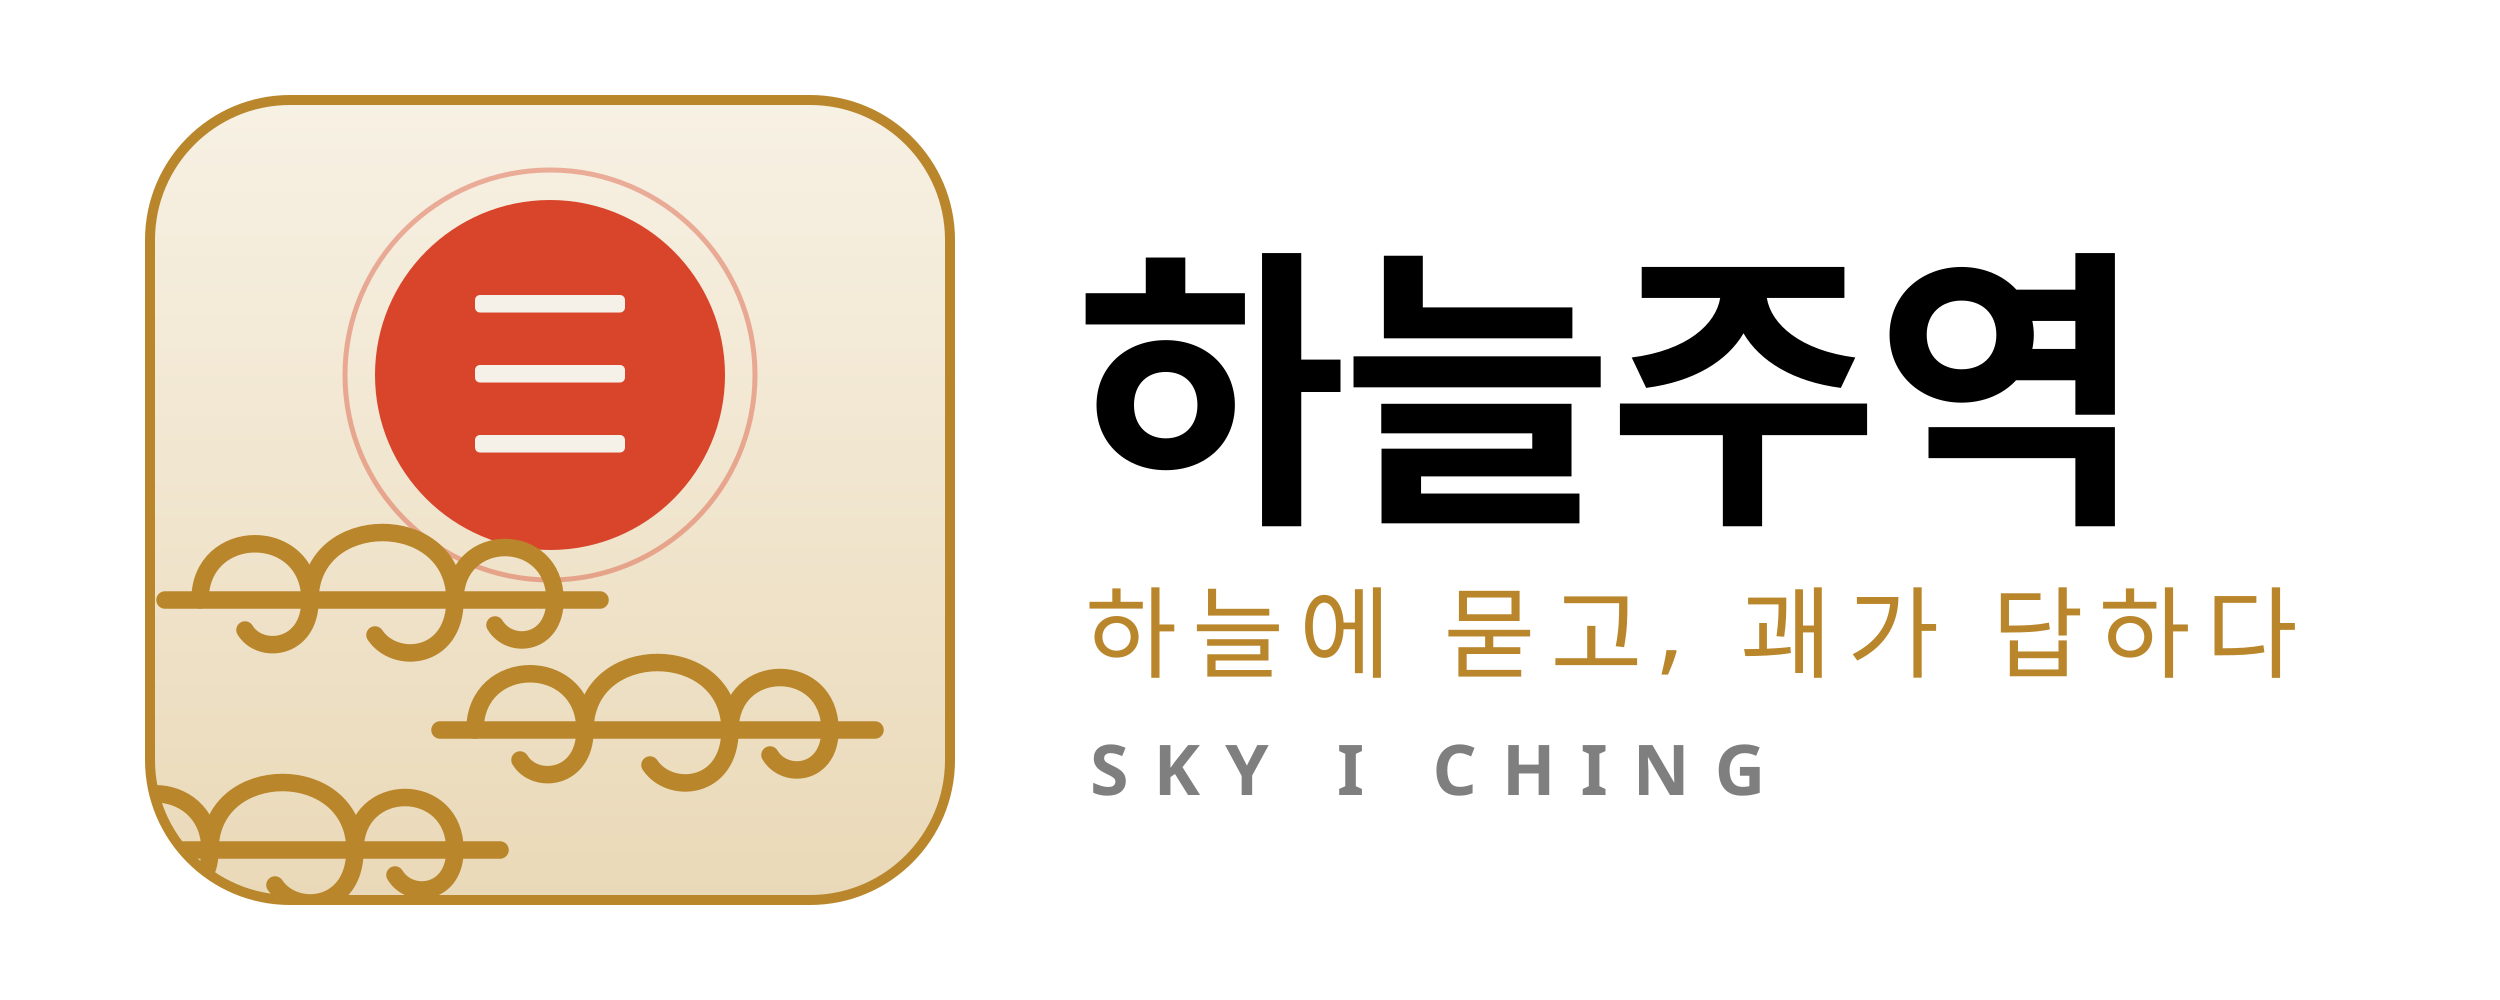
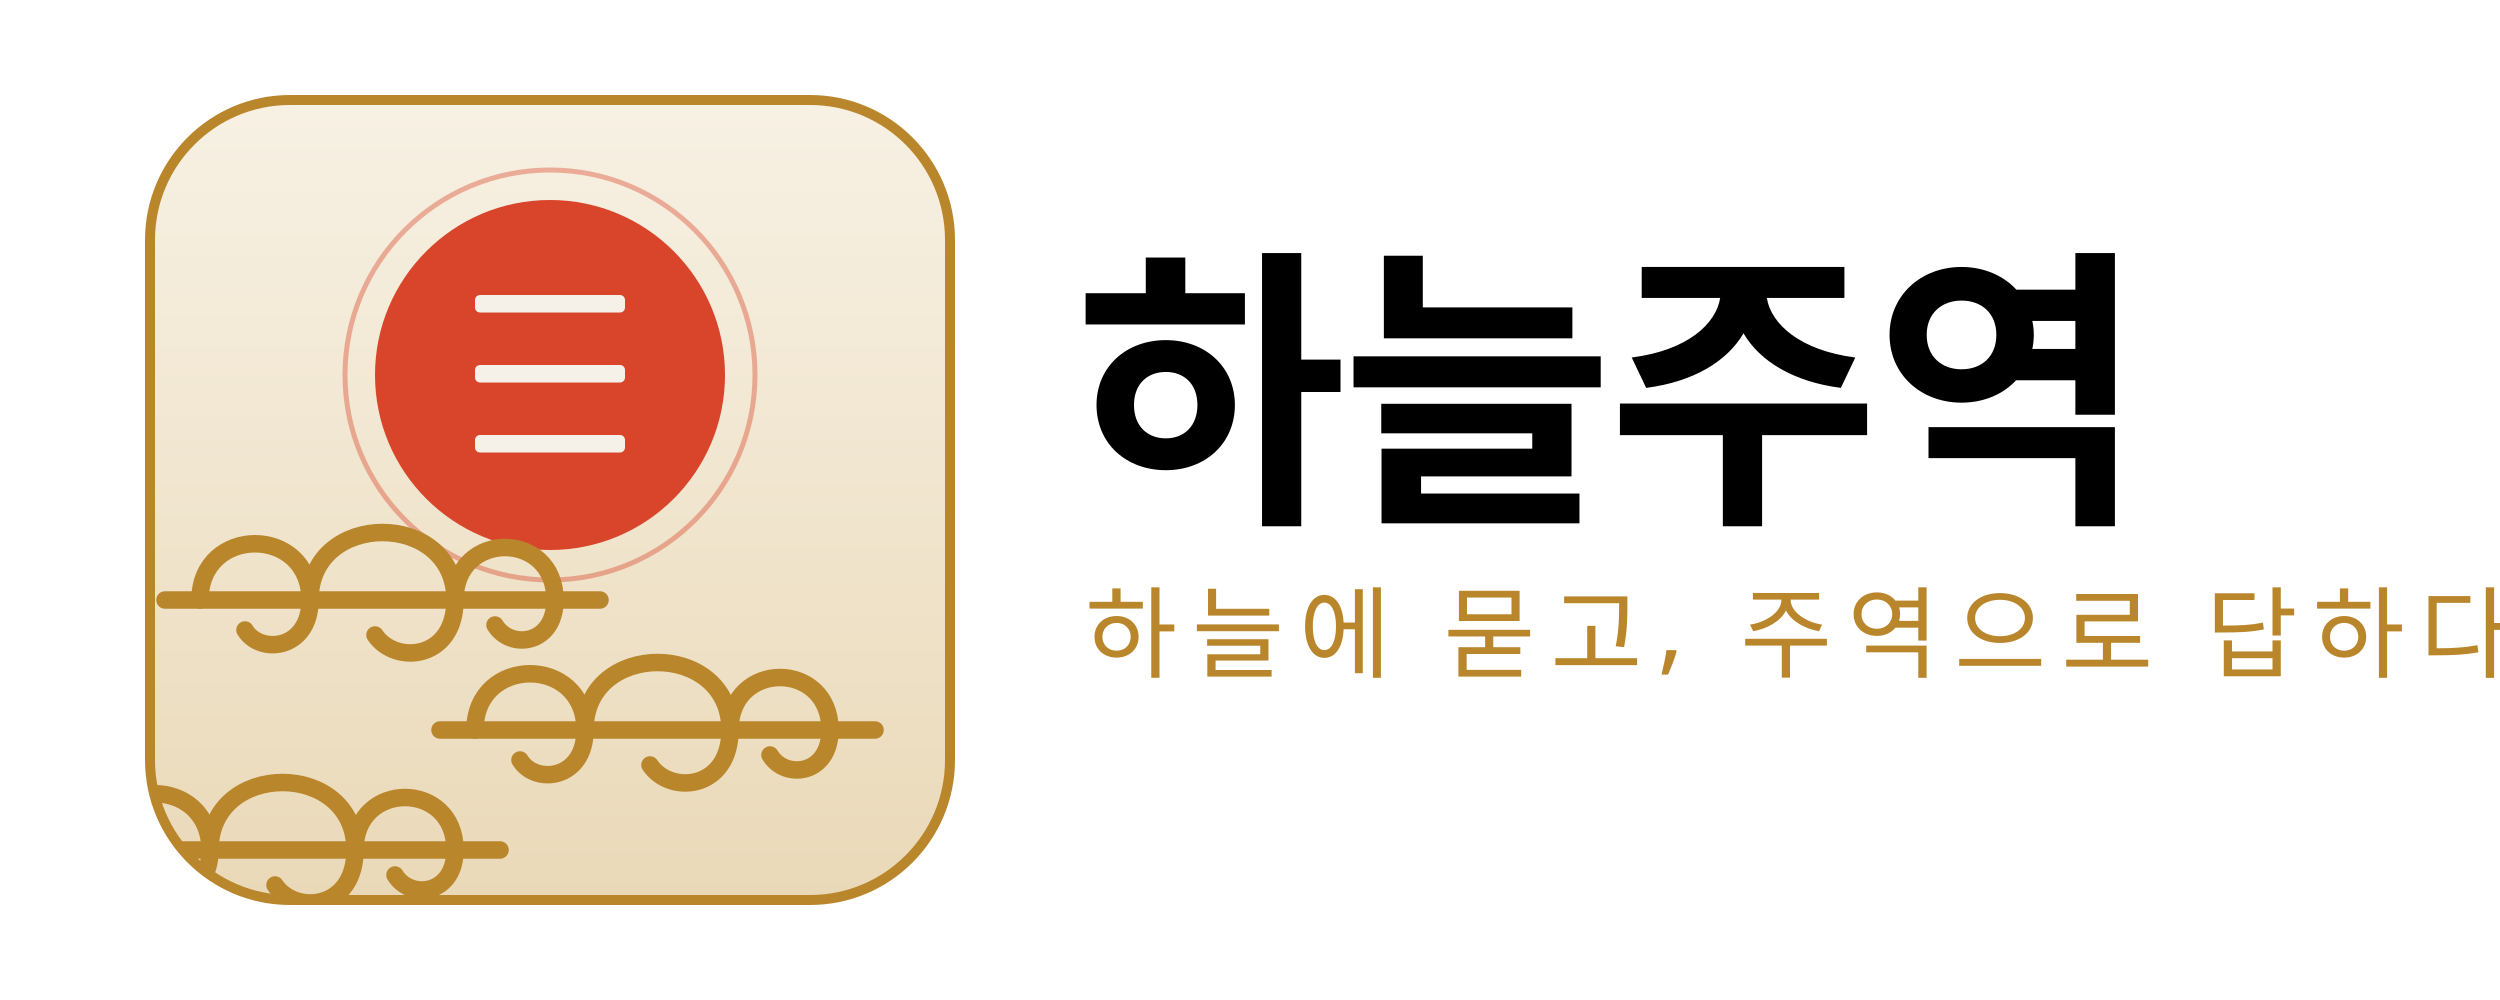
<svg xmlns="http://www.w3.org/2000/svg" viewBox="0 0 1000 400">
  <defs>
    <linearGradient id="paper" x1="0" y1="0" x2="0" y2="1">
      <stop offset="0" stop-color="#f7f1e4" />
      <stop offset="1" stop-color="#ead9b8" />
    </linearGradient>
    <clipPath id="box">
      <rect x="60" y="40" width="320" height="320" rx="56" />
    </clipPath>
    <g id="un" fill="none" stroke="#b9862b" stroke-width="7" stroke-linecap="round">
      <path d="M0 40 c0-30 44-30 44 0 c0 20-20 22-26 12" />
      <path d="M44 40 c0-36 58-36 58 0 c0 24-24 26-32 14" />
      <path d="M102 40 c0-28 40-28 40 0 c0 18-18 20-24 10" />
      <path d="M-14 40 H160" />
    </g>
  </defs>
  <g clip-path="url(#box)">
    <rect x="60" y="40" width="320" height="320" fill="url(#paper)" />
    <circle cx="220" cy="150" r="70" fill="#d8452b" />
    <circle cx="220" cy="150" r="82" fill="none" stroke="#d8452b" stroke-width="2" opacity="0.4" />
    <use href="#un" x="80" y="200" />
    <use href="#un" x="190" y="252" transform="scale(1)" />
    <use href="#un" x="40" y="300" />
    <g fill="#1f1d1a">
      <rect x="190" y="118" width="60" height="7" rx="2" fill="#f5f0e8" />
      <rect x="190" y="146" width="60" height="7" rx="2" fill="#f5f0e8" />
      <rect x="190" y="174" width="60" height="7" rx="2" fill="#f5f0e8" />
    </g>
  </g>
  <rect x="60" y="40" width="320" height="320" rx="56" fill="none" stroke="#b9862b" stroke-width="4" />
  <text x="430" y="200" font-family="&quot;Pretendard&quot;,&quot;Apple SD Gothic Neo&quot;,&quot;Noto Sans KR&quot;,sans-serif" font-weight="800" font-size="118" fill="currentColor" letter-spacing="-2">하늘주역</text>
-   <text x="434" y="268" font-family="&quot;Pretendard&quot;,&quot;Apple SD Gothic Neo&quot;,&quot;Noto Sans KR&quot;,sans-serif" font-weight="500" font-size="40" fill="#b9862b" letter-spacing="6">하늘에 묻고, 괘가 답하다</text>
-   <text x="436" y="318" font-family="&quot;Pretendard&quot;,&quot;Apple SD Gothic Neo&quot;,&quot;Noto Sans KR&quot;,sans-serif" font-weight="600" font-size="28" fill="currentColor" opacity="0.5" letter-spacing="10">SKY I CHING</text>
+   <text x="434" y="268" font-family="&quot;Pretendard&quot;,&quot;Apple SD Gothic Neo&quot;,&quot;Noto Sans KR&quot;,sans-serif" font-weight="500" font-size="40" fill="#b9862b" letter-spacing="6">하늘에 묻고, 주역으로 답하다</text>
</svg>
